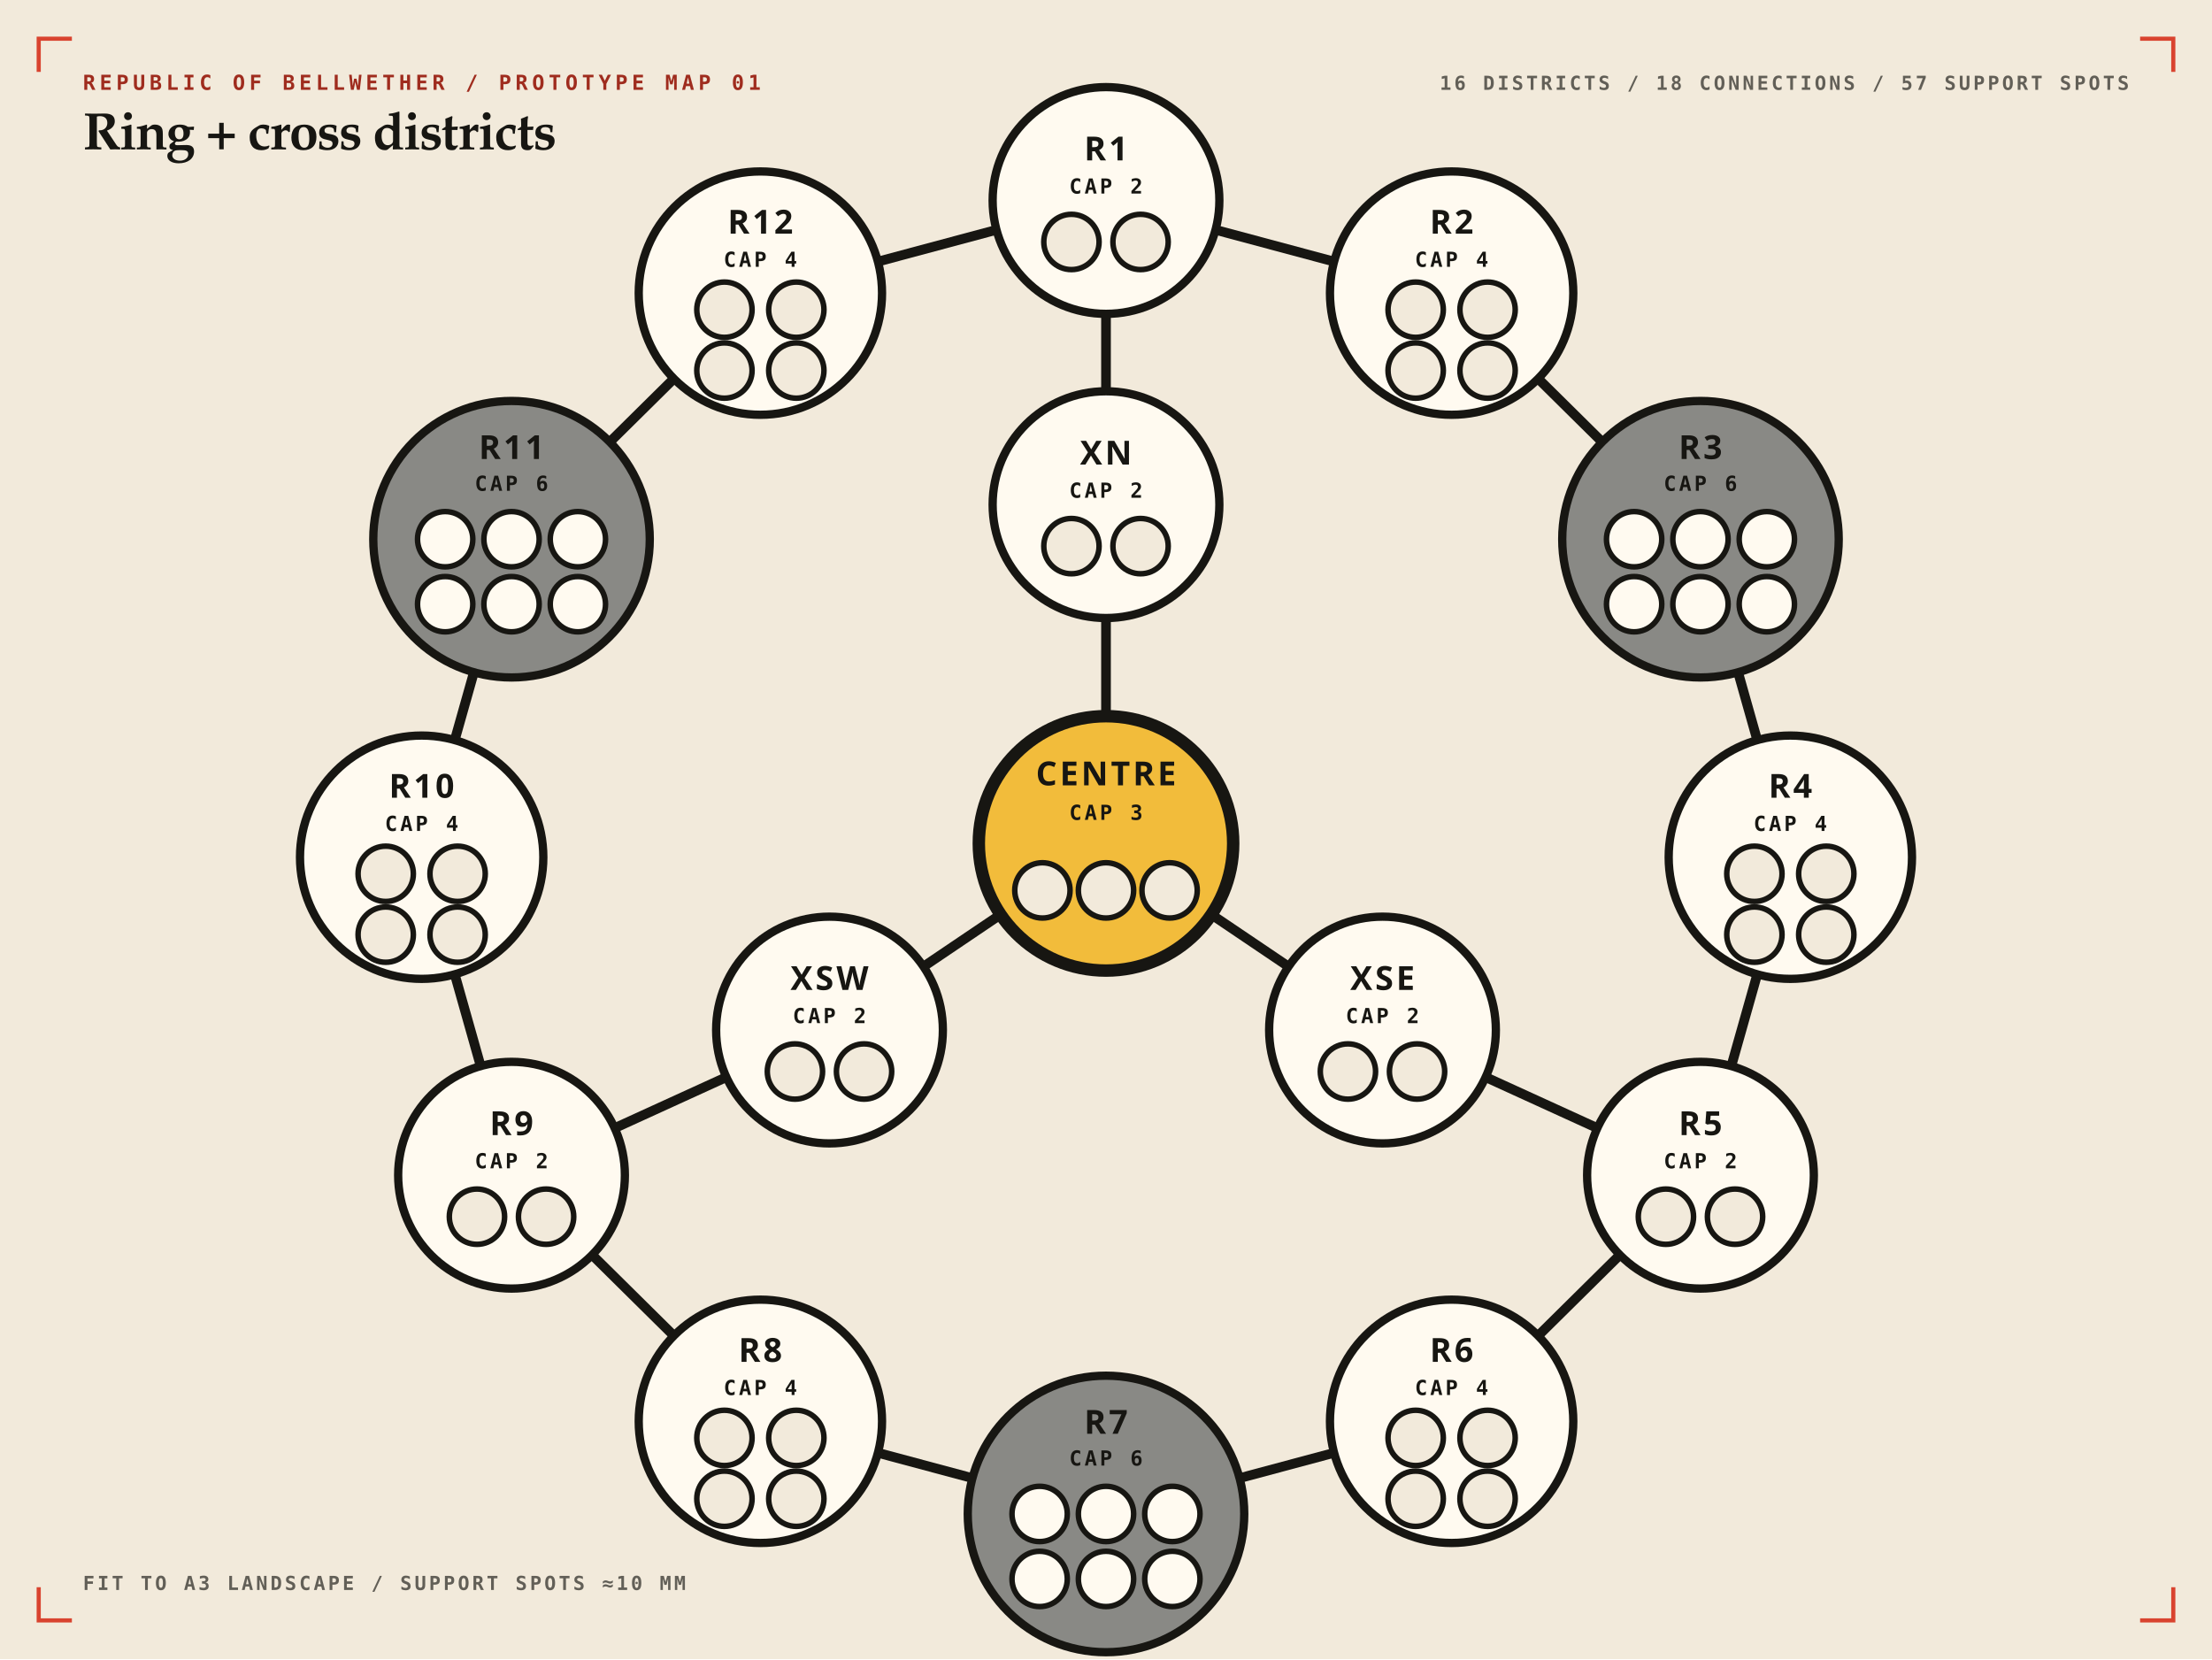
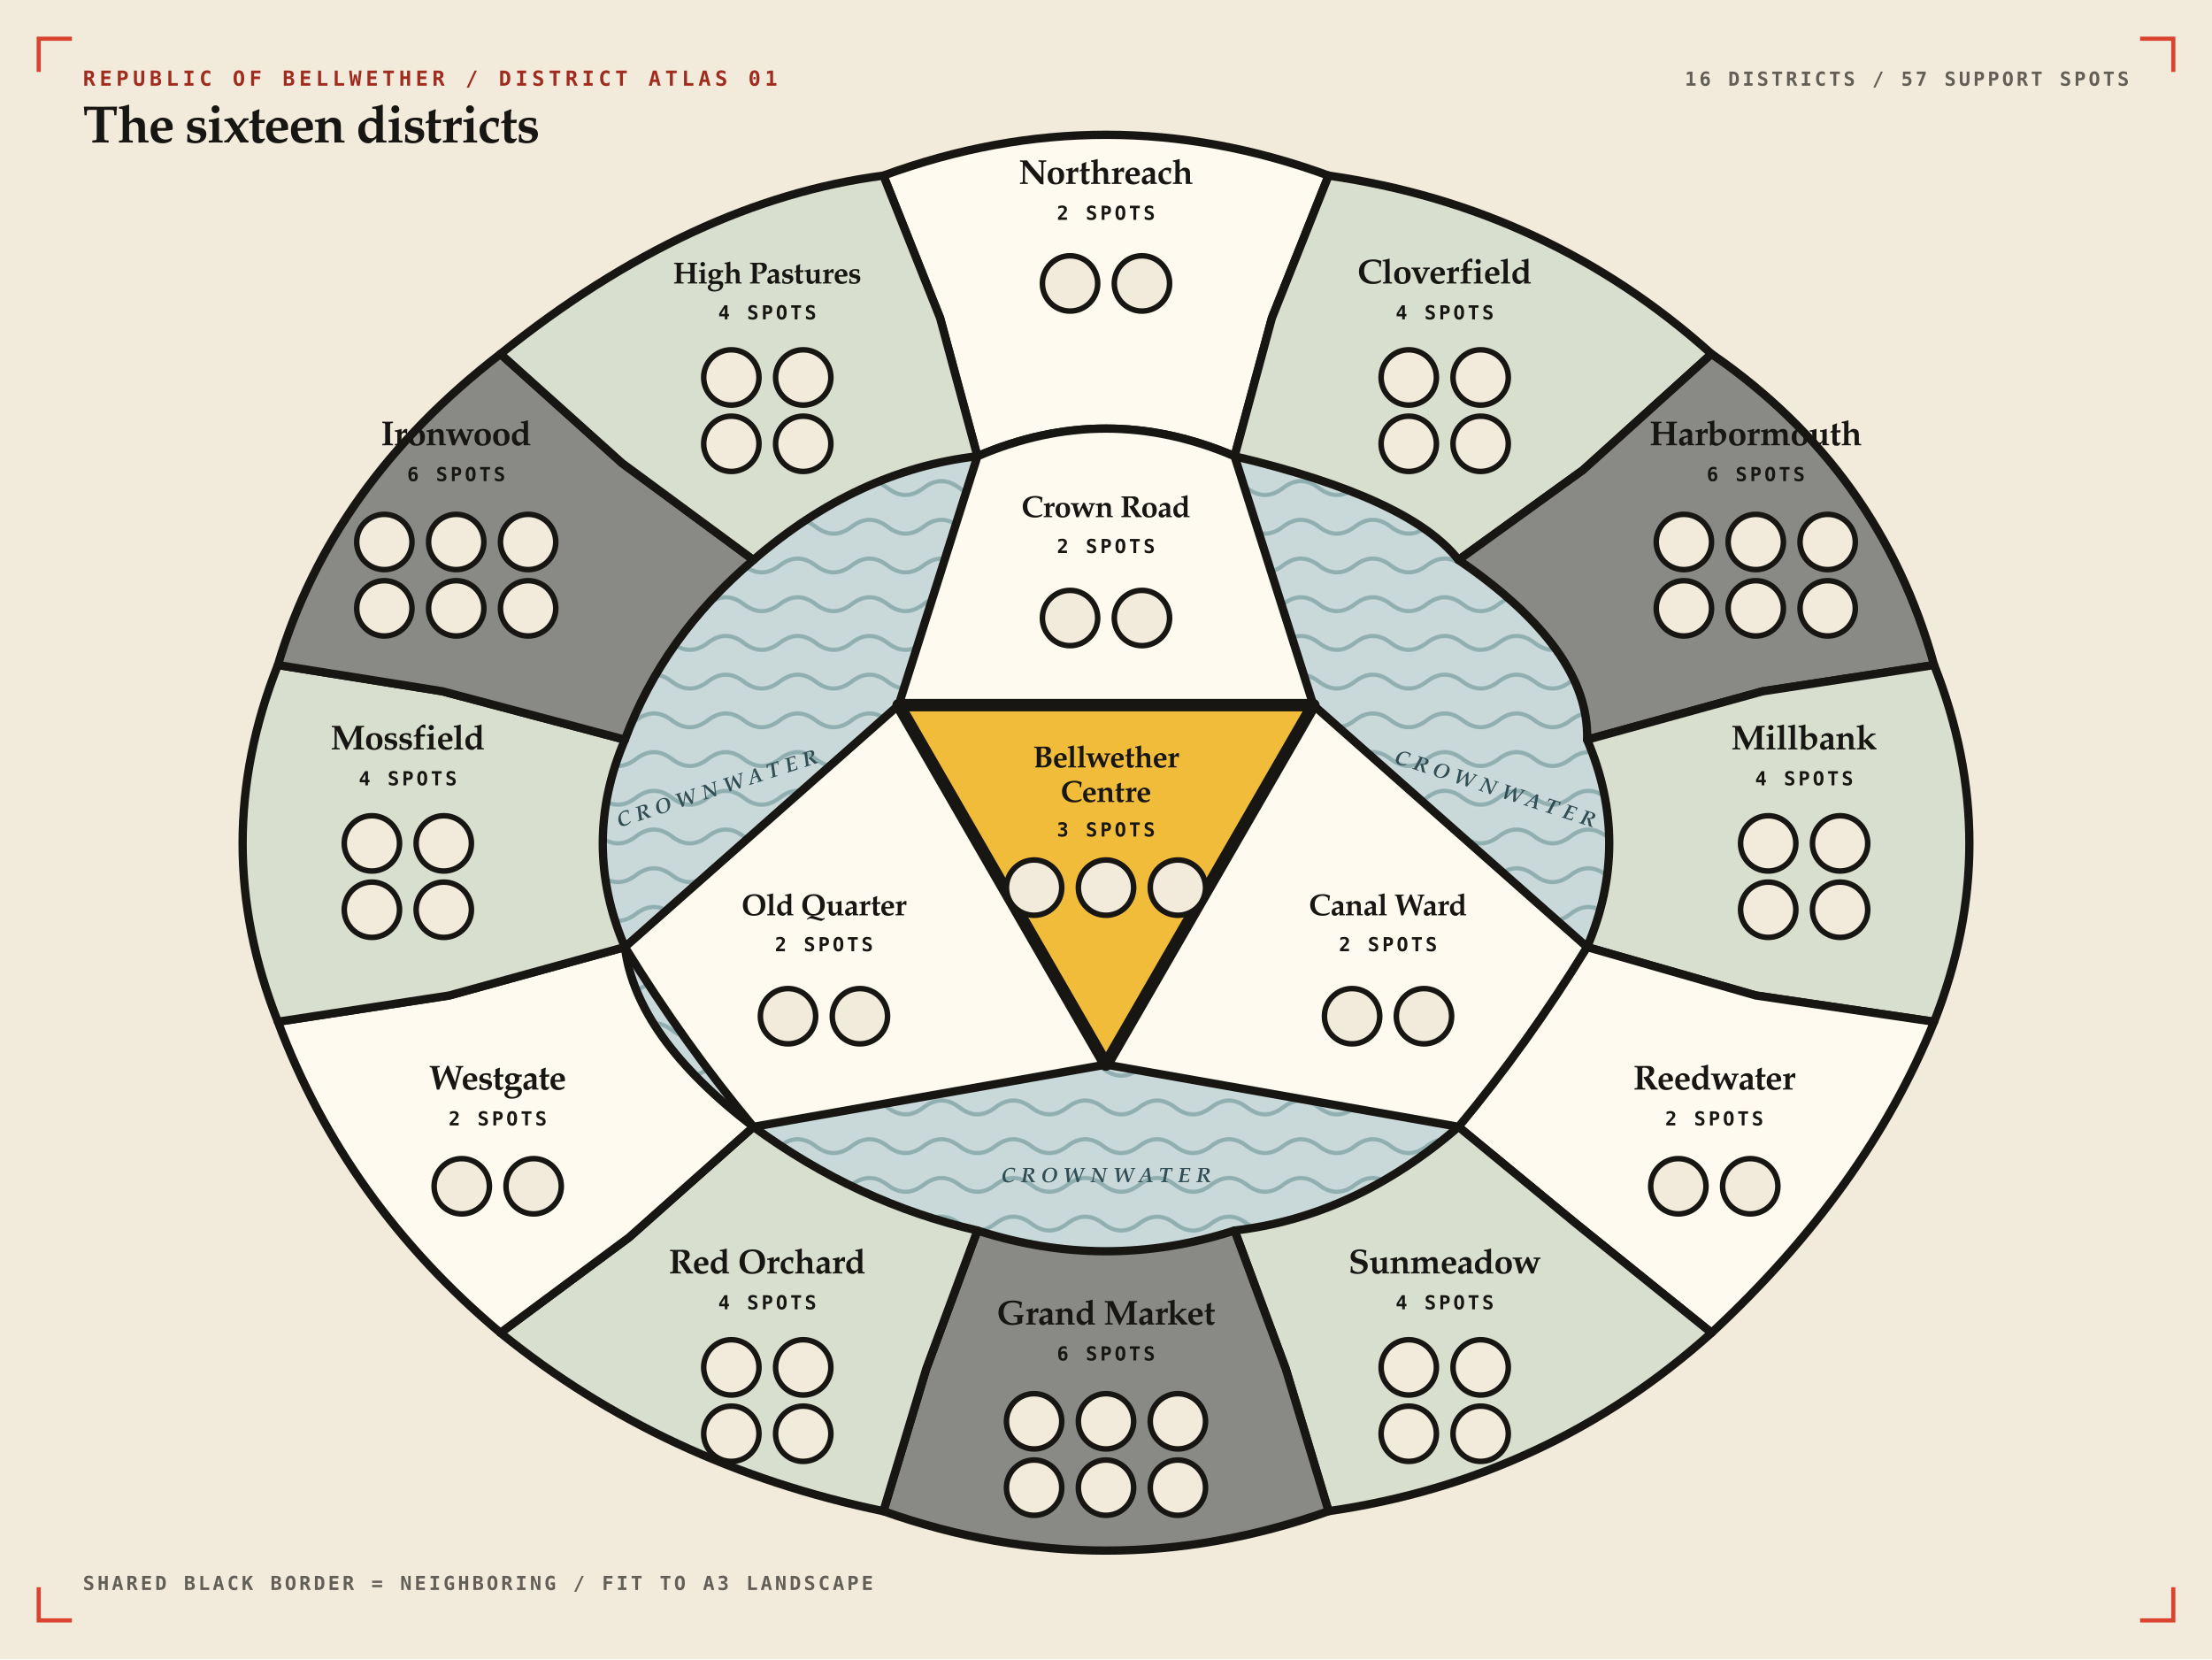
<svg xmlns="http://www.w3.org/2000/svg" width="396mm" height="297mm" viewBox="0 0 1600 1200" role="img" aria-labelledby="title description">
+   <defs>
+     <pattern id="water" width="52" height="28" patternUnits="userSpaceOnUse">
+       <rect width="52" height="28" fill="#c9d9da" />
+       <path d="M-8 17Q5 7 18 17T44 17T70 17" fill="none" stroke="#91afb0" stroke-width="3" />
+     </pattern>
+     <g id="support-spot">
+       <circle r="20" fill="#f2eadb" stroke="#171612" stroke-width="4" />
+     </g>
+   </defs>
  <style>
    .paper { fill: #f2eadb; }
-     .connection-underlay { fill: none; stroke: #f2eadb; stroke-linecap: round; stroke-linejoin: round; stroke-width: 22; }
-     .connection { fill: none; stroke: #171612; stroke-linecap: round; stroke-linejoin: round; stroke-width: 7; }
-     .district { fill: #fffaf0; stroke: #171612; stroke-width: 6; }
-     .district-large { fill: #898985; }
+     .district { stroke: #171612; stroke-linejoin: round; stroke-width: 6; }
+     .district-two { fill: #fffaf0; }
+     .district-four { fill: #d8dfcf; }
+     .district-six { fill: #898985; }
    .district-center { fill: #f2bc3b; stroke-width: 9; }
-     .district-id { fill: #171612; font: 800 24px "Avenir Next", Avenir, "Century Gothic", Futura, sans-serif; letter-spacing: 2px; text-anchor: middle; }
-     .capacity { fill: #171612; font: 800 15px "IBM Plex Mono", "Aptos Mono", Consolas, monospace; letter-spacing: 2px; text-anchor: middle; }
-     .spot { fill: #f2eadb; stroke: #171612; stroke-width: 4; }
-     .spot-large { fill: #fffaf0; }
+     .region-name { fill: #171612; font: 800 25px "Iowan Old Style", "Palatino Linotype", Palatino, Georgia, serif; letter-spacing: -0.4px; text-anchor: middle; }
+     .region-name-small { font-size: 22px; }
+     .capacity { fill: #171612; font: 800 14px "IBM Plex Mono", "Aptos Mono", Consolas, monospace; letter-spacing: 2px; text-anchor: middle; }
    .heading { fill: #171612; font: 800 38px "Iowan Old Style", "Palatino Linotype", Palatino, Georgia, serif; letter-spacing: -1px; }
    .eyebrow { fill: #9f2c1e; font: 800 15px "IBM Plex Mono", "Aptos Mono", Consolas, monospace; letter-spacing: 3px; }
    .map-note { fill: #625f57; font: 800 14px "IBM Plex Mono", "Aptos Mono", Consolas, monospace; letter-spacing: 2px; }
+     .water-label { fill: #314e54; font: italic 800 15px "Iowan Old Style", "Palatino Linotype", Palatino, Georgia, serif; letter-spacing: 4px; text-anchor: middle; }
    .registration { fill: none; stroke: #d9432f; stroke-width: 3; }
  </style>
  <rect class="paper" width="1600" height="1200" />
  <path class="registration" d="M28 52V28h24 M1548 28h24v24 M28 1148v24h24 M1548 1172h24v-24" />
-   <text class="eyebrow" x="60" y="65">REPUBLIC OF BELLWETHER / PROTOTYPE MAP 01</text>
-   <text class="heading" x="60" y="108">Ring + cross districts</text>
-   <text class="map-note" x="1540" y="65" text-anchor="end">16 DISTRICTS / 18 CONNECTIONS / 57 SUPPORT SPOTS</text>
-   <g aria-label="Printed district connections">
-     <path class="connection-underlay" d="M800 145L1050 212L1230 390L1295 620L1230 850L1050 1028L800 1095L550 1028L370 850L305 620L370 390L550 212Z" />
-     <path class="connection" d="M800 145L1050 212L1230 390L1295 620L1230 850L1050 1028L800 1095L550 1028L370 850L305 620L370 390L550 212Z" />
-     <path class="connection-underlay" d="M800 610L800 365L800 145 M800 610L1000 745L1230 850 M800 610L600 745L370 850" />
-     <path class="connection" d="M800 610L800 365L800 145 M800 610L1000 745L1230 850 M800 610L600 745L370 850" />
+   <text class="eyebrow" x="60" y="62">REPUBLIC OF BELLWETHER / DISTRICT ATLAS 01</text>
+   <text class="heading" x="60" y="103">The sixteen districts</text>
+   <text class="map-note" x="1540" y="62" text-anchor="end">16 DISTRICTS / 57 SUPPORT SPOTS</text>
+   <ellipse cx="800" cy="610" rx="375" ry="305" fill="url(#water)" stroke="#171612" stroke-width="5" />
+   <g aria-label="Outer ring districts">
+     <path class="district district-two" aria-label="Northreach district, capacity 2" d="M639 127Q800 68 961 127L920 230L893 330Q800 290 707 330L680 230Z" />
+     <path class="district district-four" aria-label="Cloverfield district, capacity 4" d="M961 127Q1120 150 1238 256L1145 340L1055 405Q1020 360 893 330L920 230Z" />
+     <path class="district district-six" aria-label="Harbormouth district, capacity 6" d="M1238 256Q1360 340 1399 481L1275 500L1148 535Q1150 470 1055 405L1145 340Z" />
+     <path class="district district-four" aria-label="Millbank district, capacity 4" d="M1399 481Q1450 610 1399 739L1270 720L1148 685Q1180 610 1148 535L1275 500Z" />
+     <path class="district district-two" aria-label="Reedwater district, capacity 2" d="M1399 739Q1350 860 1238 964L1140 885L1055 815Q1080 770 1148 685L1270 720Z" />
+     <path class="district district-four" aria-label="Sunmeadow district, capacity 4" d="M1238 964Q1120 1070 961 1093L930 990L893 890Q980 880 1055 815L1140 885Z" />
+     <path class="district district-six" aria-label="Grand Market district, capacity 6" d="M961 1093Q800 1150 639 1093L670 990L707 890Q800 920 893 890L930 990Z" />
+     <path class="district district-four" aria-label="Red Orchard district, capacity 4" d="M639 1093Q480 1060 362 964L455 895L545 815Q620 870 707 890L670 990Z" />
+     <path class="district district-two" aria-label="Westgate district, capacity 2" d="M362 964Q250 870 201 739L325 720L452 685Q460 750 545 815L455 895Z" />
+     <path class="district district-four" aria-label="Mossfield district, capacity 4" d="M201 739Q150 610 201 481L320 500L452 535Q420 610 452 685L325 720Z" />
+     <path class="district district-six" aria-label="Ironwood district, capacity 6" d="M201 481Q240 350 362 256L450 335L545 405Q480 460 452 535L320 500Z" />
+     <path class="district district-four" aria-label="High Pastures district, capacity 4" d="M362 256Q500 145 639 127L680 230L707 330Q620 340 545 405L450 335Z" />
  </g>
-   <g aria-label="Outer ring districts">
-     <g transform="translate(800 145)" aria-label="Ring district 1, capacity 2">
-       <circle class="district" r="82" />
-       <text class="district-id" y="-29">R1</text>
-       <text class="capacity" y="-5">CAP 2</text>
-       <circle class="spot" cx="-25" cy="30" r="20" />
-       <circle class="spot" cx="25" cy="30" r="20" />
+   <g aria-label="Inner cross districts">
+     <path class="district district-two" aria-label="Crown Road district, capacity 2" d="M707 330Q800 290 893 330L950 510H650Z" />
+     <path class="district district-two" aria-label="Canal Ward district, capacity 2" d="M1148 685Q1105 755 1055 815L800 770L950 510Z" />
+     <path class="district district-two" aria-label="Old Quarter district, capacity 2" d="M545 815Q495 755 452 685L650 510L800 770Z" />
+     <path class="district district-center" aria-label="Bellwether Centre district, capacity 3" d="M650 510H950L800 770Z" />
+   </g>
+   <g aria-hidden="true">
+     <text class="water-label" x="1080" y="575" transform="rotate(18 1080 575)">CROWNWATER</text>
+     <text class="water-label" x="520" y="575" transform="rotate(-18 520 575)">CROWNWATER</text>
+     <text class="water-label" x="800" y="855">CROWNWATER</text>
+   </g>
+   <g aria-label="District labels and Support spots">
+     <g aria-label="Northreach, 2 Support spots">
+       <text class="region-name" x="800" y="133">Northreach</text>
+       <text class="capacity" x="800" y="159">2 SPOTS</text>
+       <use href="#support-spot" x="774" y="205" />
+       <use href="#support-spot" x="826" y="205" />
    </g>
-     <g transform="translate(1050 212)" aria-label="Ring district 2, capacity 4">
-       <circle class="district" r="88" />
-       <text class="district-id" y="-43">R2</text>
-       <text class="capacity" y="-19">CAP 4</text>
-       <circle class="spot" cx="-26" cy="12" r="20" />
-       <circle class="spot" cx="26" cy="12" r="20" />
-       <circle class="spot" cx="-26" cy="56" r="20" />
-       <circle class="spot" cx="26" cy="56" r="20" />
+     <g aria-label="Cloverfield, 4 Support spots">
+       <text class="region-name" x="1045" y="205">Cloverfield</text>
+       <text class="capacity" x="1045" y="231">4 SPOTS</text>
+       <use href="#support-spot" x="1019" y="273" />
+       <use href="#support-spot" x="1071" y="273" />
+       <use href="#support-spot" x="1019" y="321" />
+       <use href="#support-spot" x="1071" y="321" />
    </g>
-     <g transform="translate(1230 390)" aria-label="Ring district 3, capacity 6">
-       <circle class="district district-large" r="100" />
-       <text class="district-id" y="-58">R3</text>
-       <text class="capacity" y="-35">CAP 6</text>
-       <circle class="spot spot-large" cx="-48" cy="0" r="20" />
-       <circle class="spot spot-large" cy="0" r="20" />
-       <circle class="spot spot-large" cx="48" cy="0" r="20" />
-       <circle class="spot spot-large" cx="-48" cy="47" r="20" />
-       <circle class="spot spot-large" cy="47" r="20" />
-       <circle class="spot spot-large" cx="48" cy="47" r="20" />
+     <g aria-label="Harbormouth, 6 Support spots">
+       <text class="region-name" x="1270" y="322">Harbormouth</text>
+       <text class="capacity" x="1270" y="348">6 SPOTS</text>
+       <use href="#support-spot" x="1218" y="392" />
+       <use href="#support-spot" x="1270" y="392" />
+       <use href="#support-spot" x="1322" y="392" />
+       <use href="#support-spot" x="1218" y="440" />
+       <use href="#support-spot" x="1270" y="440" />
+       <use href="#support-spot" x="1322" y="440" />
    </g>
-     <g transform="translate(1295 620)" aria-label="Ring district 4, capacity 4">
-       <circle class="district" r="88" />
-       <text class="district-id" y="-43">R4</text>
-       <text class="capacity" y="-19">CAP 4</text>
-       <circle class="spot" cx="-26" cy="12" r="20" />
-       <circle class="spot" cx="26" cy="12" r="20" />
-       <circle class="spot" cx="-26" cy="56" r="20" />
-       <circle class="spot" cx="26" cy="56" r="20" />
+     <g aria-label="Millbank, 4 Support spots">
+       <text class="region-name" x="1305" y="542">Millbank</text>
+       <text class="capacity" x="1305" y="568">4 SPOTS</text>
+       <use href="#support-spot" x="1279" y="610" />
+       <use href="#support-spot" x="1331" y="610" />
+       <use href="#support-spot" x="1279" y="658" />
+       <use href="#support-spot" x="1331" y="658" />
    </g>
-     <g transform="translate(1230 850)" aria-label="Ring district 5, capacity 2">
-       <circle class="district" r="82" />
-       <text class="district-id" y="-29">R5</text>
-       <text class="capacity" y="-5">CAP 2</text>
-       <circle class="spot" cx="-25" cy="30" r="20" />
-       <circle class="spot" cx="25" cy="30" r="20" />
+     <g aria-label="Reedwater, 2 Support spots">
+       <text class="region-name" x="1240" y="788">Reedwater</text>
+       <text class="capacity" x="1240" y="814">2 SPOTS</text>
+       <use href="#support-spot" x="1214" y="858" />
+       <use href="#support-spot" x="1266" y="858" />
    </g>
-     <g transform="translate(1050 1028)" aria-label="Ring district 6, capacity 4">
-       <circle class="district" r="88" />
-       <text class="district-id" y="-43">R6</text>
-       <text class="capacity" y="-19">CAP 4</text>
-       <circle class="spot" cx="-26" cy="12" r="20" />
-       <circle class="spot" cx="26" cy="12" r="20" />
-       <circle class="spot" cx="-26" cy="56" r="20" />
-       <circle class="spot" cx="26" cy="56" r="20" />
+     <g aria-label="Sunmeadow, 4 Support spots">
+       <text class="region-name" x="1045" y="921">Sunmeadow</text>
+       <text class="capacity" x="1045" y="947">4 SPOTS</text>
+       <use href="#support-spot" x="1019" y="989" />
+       <use href="#support-spot" x="1071" y="989" />
+       <use href="#support-spot" x="1019" y="1037" />
+       <use href="#support-spot" x="1071" y="1037" />
    </g>
-     <g transform="translate(800 1095)" aria-label="Ring district 7, capacity 6">
-       <circle class="district district-large" r="100" />
-       <text class="district-id" y="-58">R7</text>
-       <text class="capacity" y="-35">CAP 6</text>
-       <circle class="spot spot-large" cx="-48" cy="0" r="20" />
-       <circle class="spot spot-large" cy="0" r="20" />
-       <circle class="spot spot-large" cx="48" cy="0" r="20" />
-       <circle class="spot spot-large" cx="-48" cy="47" r="20" />
-       <circle class="spot spot-large" cy="47" r="20" />
-       <circle class="spot spot-large" cx="48" cy="47" r="20" />
+     <g aria-label="Grand Market, 6 Support spots">
+       <text class="region-name" x="800" y="958">Grand Market</text>
+       <text class="capacity" x="800" y="984">6 SPOTS</text>
+       <use href="#support-spot" x="748" y="1028" />
+       <use href="#support-spot" x="800" y="1028" />
+       <use href="#support-spot" x="852" y="1028" />
+       <use href="#support-spot" x="748" y="1076" />
+       <use href="#support-spot" x="800" y="1076" />
+       <use href="#support-spot" x="852" y="1076" />
    </g>
-     <g transform="translate(550 1028)" aria-label="Ring district 8, capacity 4">
-       <circle class="district" r="88" />
-       <text class="district-id" y="-43">R8</text>
-       <text class="capacity" y="-19">CAP 4</text>
-       <circle class="spot" cx="-26" cy="12" r="20" />
-       <circle class="spot" cx="26" cy="12" r="20" />
-       <circle class="spot" cx="-26" cy="56" r="20" />
-       <circle class="spot" cx="26" cy="56" r="20" />
+     <g aria-label="Red Orchard, 4 Support spots">
+       <text class="region-name" x="555" y="921">Red Orchard</text>
+       <text class="capacity" x="555" y="947">4 SPOTS</text>
+       <use href="#support-spot" x="529" y="989" />
+       <use href="#support-spot" x="581" y="989" />
+       <use href="#support-spot" x="529" y="1037" />
+       <use href="#support-spot" x="581" y="1037" />
    </g>
-     <g transform="translate(370 850)" aria-label="Ring district 9, capacity 2">
-       <circle class="district" r="82" />
-       <text class="district-id" y="-29">R9</text>
-       <text class="capacity" y="-5">CAP 2</text>
-       <circle class="spot" cx="-25" cy="30" r="20" />
-       <circle class="spot" cx="25" cy="30" r="20" />
+     <g aria-label="Westgate, 2 Support spots">
+       <text class="region-name" x="360" y="788">Westgate</text>
+       <text class="capacity" x="360" y="814">2 SPOTS</text>
+       <use href="#support-spot" x="334" y="858" />
+       <use href="#support-spot" x="386" y="858" />
    </g>
-     <g transform="translate(305 620)" aria-label="Ring district 10, capacity 4">
-       <circle class="district" r="88" />
-       <text class="district-id" y="-43">R10</text>
-       <text class="capacity" y="-19">CAP 4</text>
-       <circle class="spot" cx="-26" cy="12" r="20" />
-       <circle class="spot" cx="26" cy="12" r="20" />
-       <circle class="spot" cx="-26" cy="56" r="20" />
-       <circle class="spot" cx="26" cy="56" r="20" />
+     <g aria-label="Mossfield, 4 Support spots">
+       <text class="region-name" x="295" y="542">Mossfield</text>
+       <text class="capacity" x="295" y="568">4 SPOTS</text>
+       <use href="#support-spot" x="269" y="610" />
+       <use href="#support-spot" x="321" y="610" />
+       <use href="#support-spot" x="269" y="658" />
+       <use href="#support-spot" x="321" y="658" />
    </g>
-     <g transform="translate(370 390)" aria-label="Ring district 11, capacity 6">
-       <circle class="district district-large" r="100" />
-       <text class="district-id" y="-58">R11</text>
-       <text class="capacity" y="-35">CAP 6</text>
-       <circle class="spot spot-large" cx="-48" cy="0" r="20" />
-       <circle class="spot spot-large" cy="0" r="20" />
-       <circle class="spot spot-large" cx="48" cy="0" r="20" />
-       <circle class="spot spot-large" cx="-48" cy="47" r="20" />
-       <circle class="spot spot-large" cy="47" r="20" />
-       <circle class="spot spot-large" cx="48" cy="47" r="20" />
+     <g aria-label="Ironwood, 6 Support spots">
+       <text class="region-name" x="330" y="322">Ironwood</text>
+       <text class="capacity" x="330" y="348">6 SPOTS</text>
+       <use href="#support-spot" x="278" y="392" />
+       <use href="#support-spot" x="330" y="392" />
+       <use href="#support-spot" x="382" y="392" />
+       <use href="#support-spot" x="278" y="440" />
+       <use href="#support-spot" x="330" y="440" />
+       <use href="#support-spot" x="382" y="440" />
    </g>
-     <g transform="translate(550 212)" aria-label="Ring district 12, capacity 4">
-       <circle class="district" r="88" />
-       <text class="district-id" y="-43">R12</text>
-       <text class="capacity" y="-19">CAP 4</text>
-       <circle class="spot" cx="-26" cy="12" r="20" />
-       <circle class="spot" cx="26" cy="12" r="20" />
-       <circle class="spot" cx="-26" cy="56" r="20" />
-       <circle class="spot" cx="26" cy="56" r="20" />
+     <g aria-label="High Pastures, 4 Support spots">
+       <text class="region-name region-name-small" x="555" y="205">High Pastures</text>
+       <text class="capacity" x="555" y="231">4 SPOTS</text>
+       <use href="#support-spot" x="529" y="273" />
+       <use href="#support-spot" x="581" y="273" />
+       <use href="#support-spot" x="529" y="321" />
+       <use href="#support-spot" x="581" y="321" />
+     </g>
+     <g aria-label="Crown Road, 2 Support spots">
+       <text class="region-name region-name-small" x="800" y="374">Crown Road</text>
+       <text class="capacity" x="800" y="400">2 SPOTS</text>
+       <use href="#support-spot" x="774" y="447" />
+       <use href="#support-spot" x="826" y="447" />
+     </g>
+     <g aria-label="Canal Ward, 2 Support spots">
+       <text class="region-name region-name-small" x="1004" y="662">Canal Ward</text>
+       <text class="capacity" x="1004" y="688">2 SPOTS</text>
+       <use href="#support-spot" x="978" y="735" />
+       <use href="#support-spot" x="1030" y="735" />
+     </g>
+     <g aria-label="Old Quarter, 2 Support spots">
+       <text class="region-name region-name-small" x="596" y="662">Old Quarter</text>
+       <text class="capacity" x="596" y="688">2 SPOTS</text>
+       <use href="#support-spot" x="570" y="735" />
+       <use href="#support-spot" x="622" y="735" />
+     </g>
+     <g aria-label="Bellwether Centre, 3 Support spots">
+       <text class="region-name region-name-small" x="800" y="555">Bellwether</text>
+       <text class="region-name region-name-small" x="800" y="580">Centre</text>
+       <text class="capacity" x="800" y="605">3 SPOTS</text>
+       <use href="#support-spot" x="748" y="642" />
+       <use href="#support-spot" x="800" y="642" />
+       <use href="#support-spot" x="852" y="642" />
    </g>
  </g>
-   <g aria-label="Inner cross districts">
-     <g transform="translate(800 365)" aria-label="North cross district, capacity 2">
-       <circle class="district" r="82" />
-       <text class="district-id" y="-29">XN</text>
-       <text class="capacity" y="-5">CAP 2</text>
-       <circle class="spot" cx="-25" cy="30" r="20" />
-       <circle class="spot" cx="25" cy="30" r="20" />
-     </g>
-     <g transform="translate(1000 745)" aria-label="Southeast cross district, capacity 2">
-       <circle class="district" r="82" />
-       <text class="district-id" y="-29">XSE</text>
-       <text class="capacity" y="-5">CAP 2</text>
-       <circle class="spot" cx="-25" cy="30" r="20" />
-       <circle class="spot" cx="25" cy="30" r="20" />
-     </g>
-     <g transform="translate(600 745)" aria-label="Southwest cross district, capacity 2">
-       <circle class="district" r="82" />
-       <text class="district-id" y="-29">XSW</text>
-       <text class="capacity" y="-5">CAP 2</text>
-       <circle class="spot" cx="-25" cy="30" r="20" />
-       <circle class="spot" cx="25" cy="30" r="20" />
-     </g>
-     <g transform="translate(800 610)" aria-label="Central district, capacity 3">
-       <circle class="district district-center" r="92" />
-       <text class="district-id" y="-42">CENTRE</text>
-       <text class="capacity" y="-17">CAP 3</text>
-       <circle class="spot" cx="-46" cy="34" r="20" />
-       <circle class="spot" cy="34" r="20" />
-       <circle class="spot" cx="46" cy="34" r="20" />
-     </g>
-   </g>
-   <text class="map-note" x="60" y="1150">FIT TO A3 LANDSCAPE / SUPPORT SPOTS ≈10 MM</text>
+   <text class="map-note" x="60" y="1150">SHARED BLACK BORDER = NEIGHBORING / FIT TO A3 LANDSCAPE</text>
</svg>
